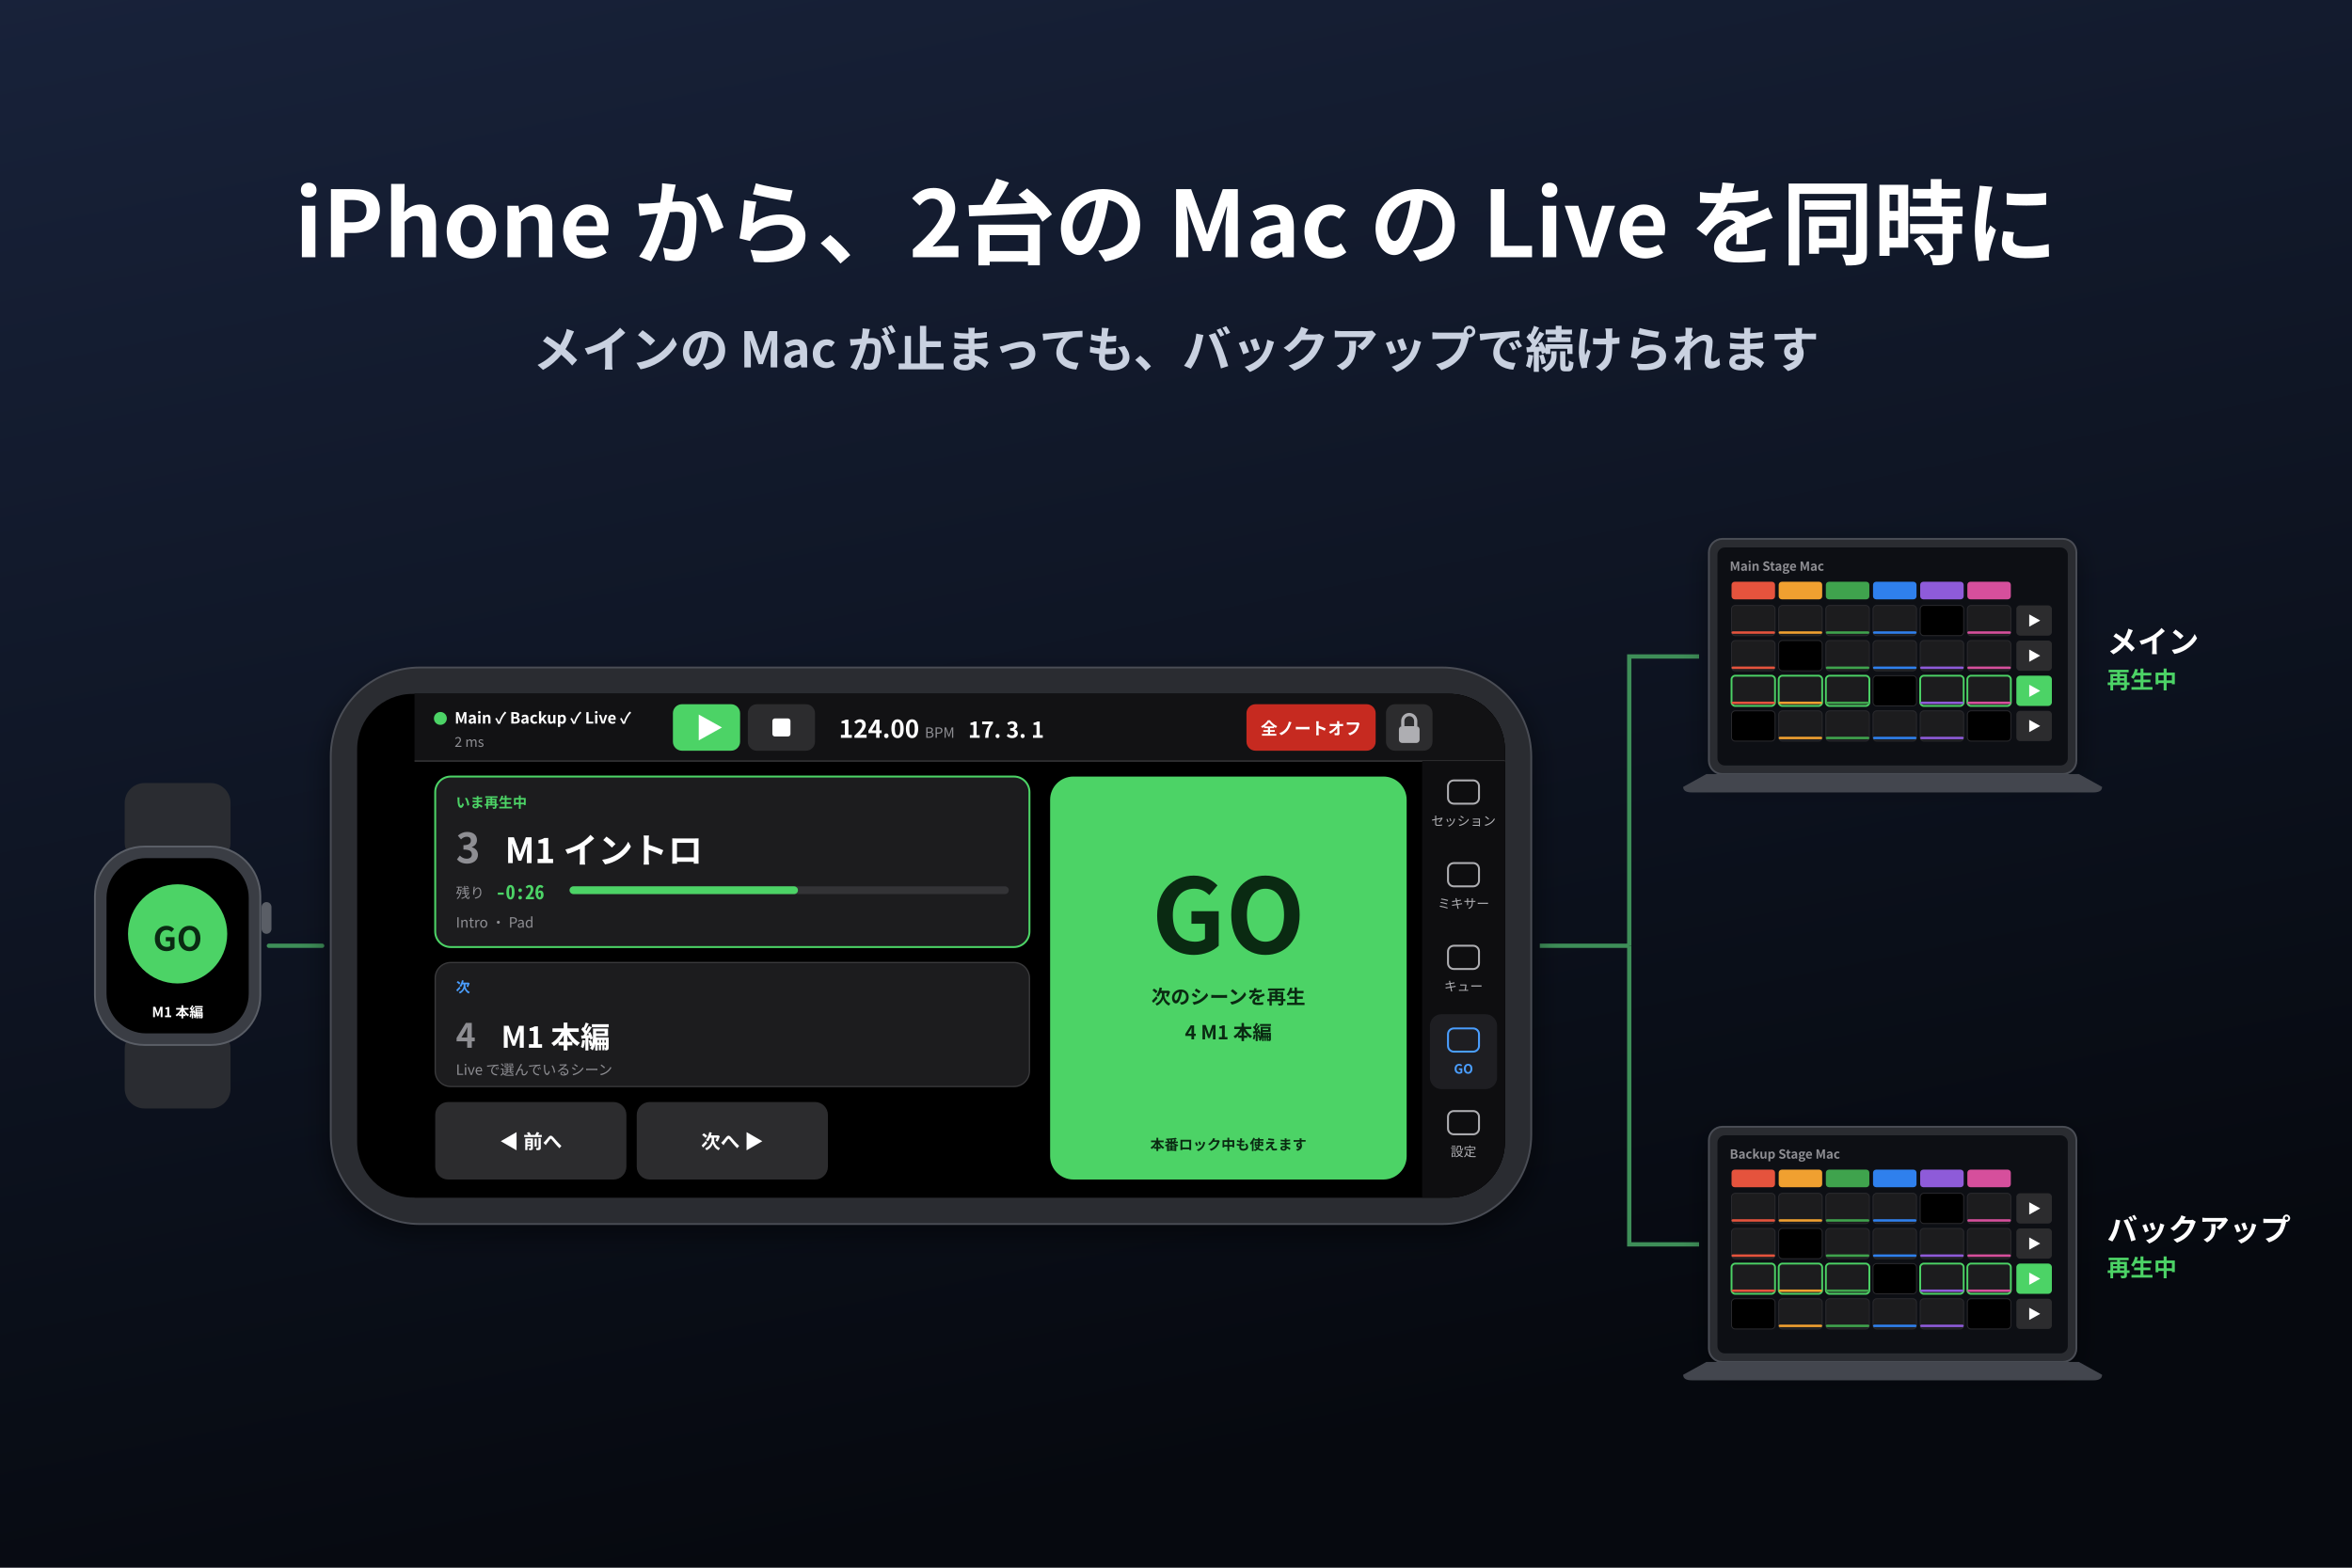
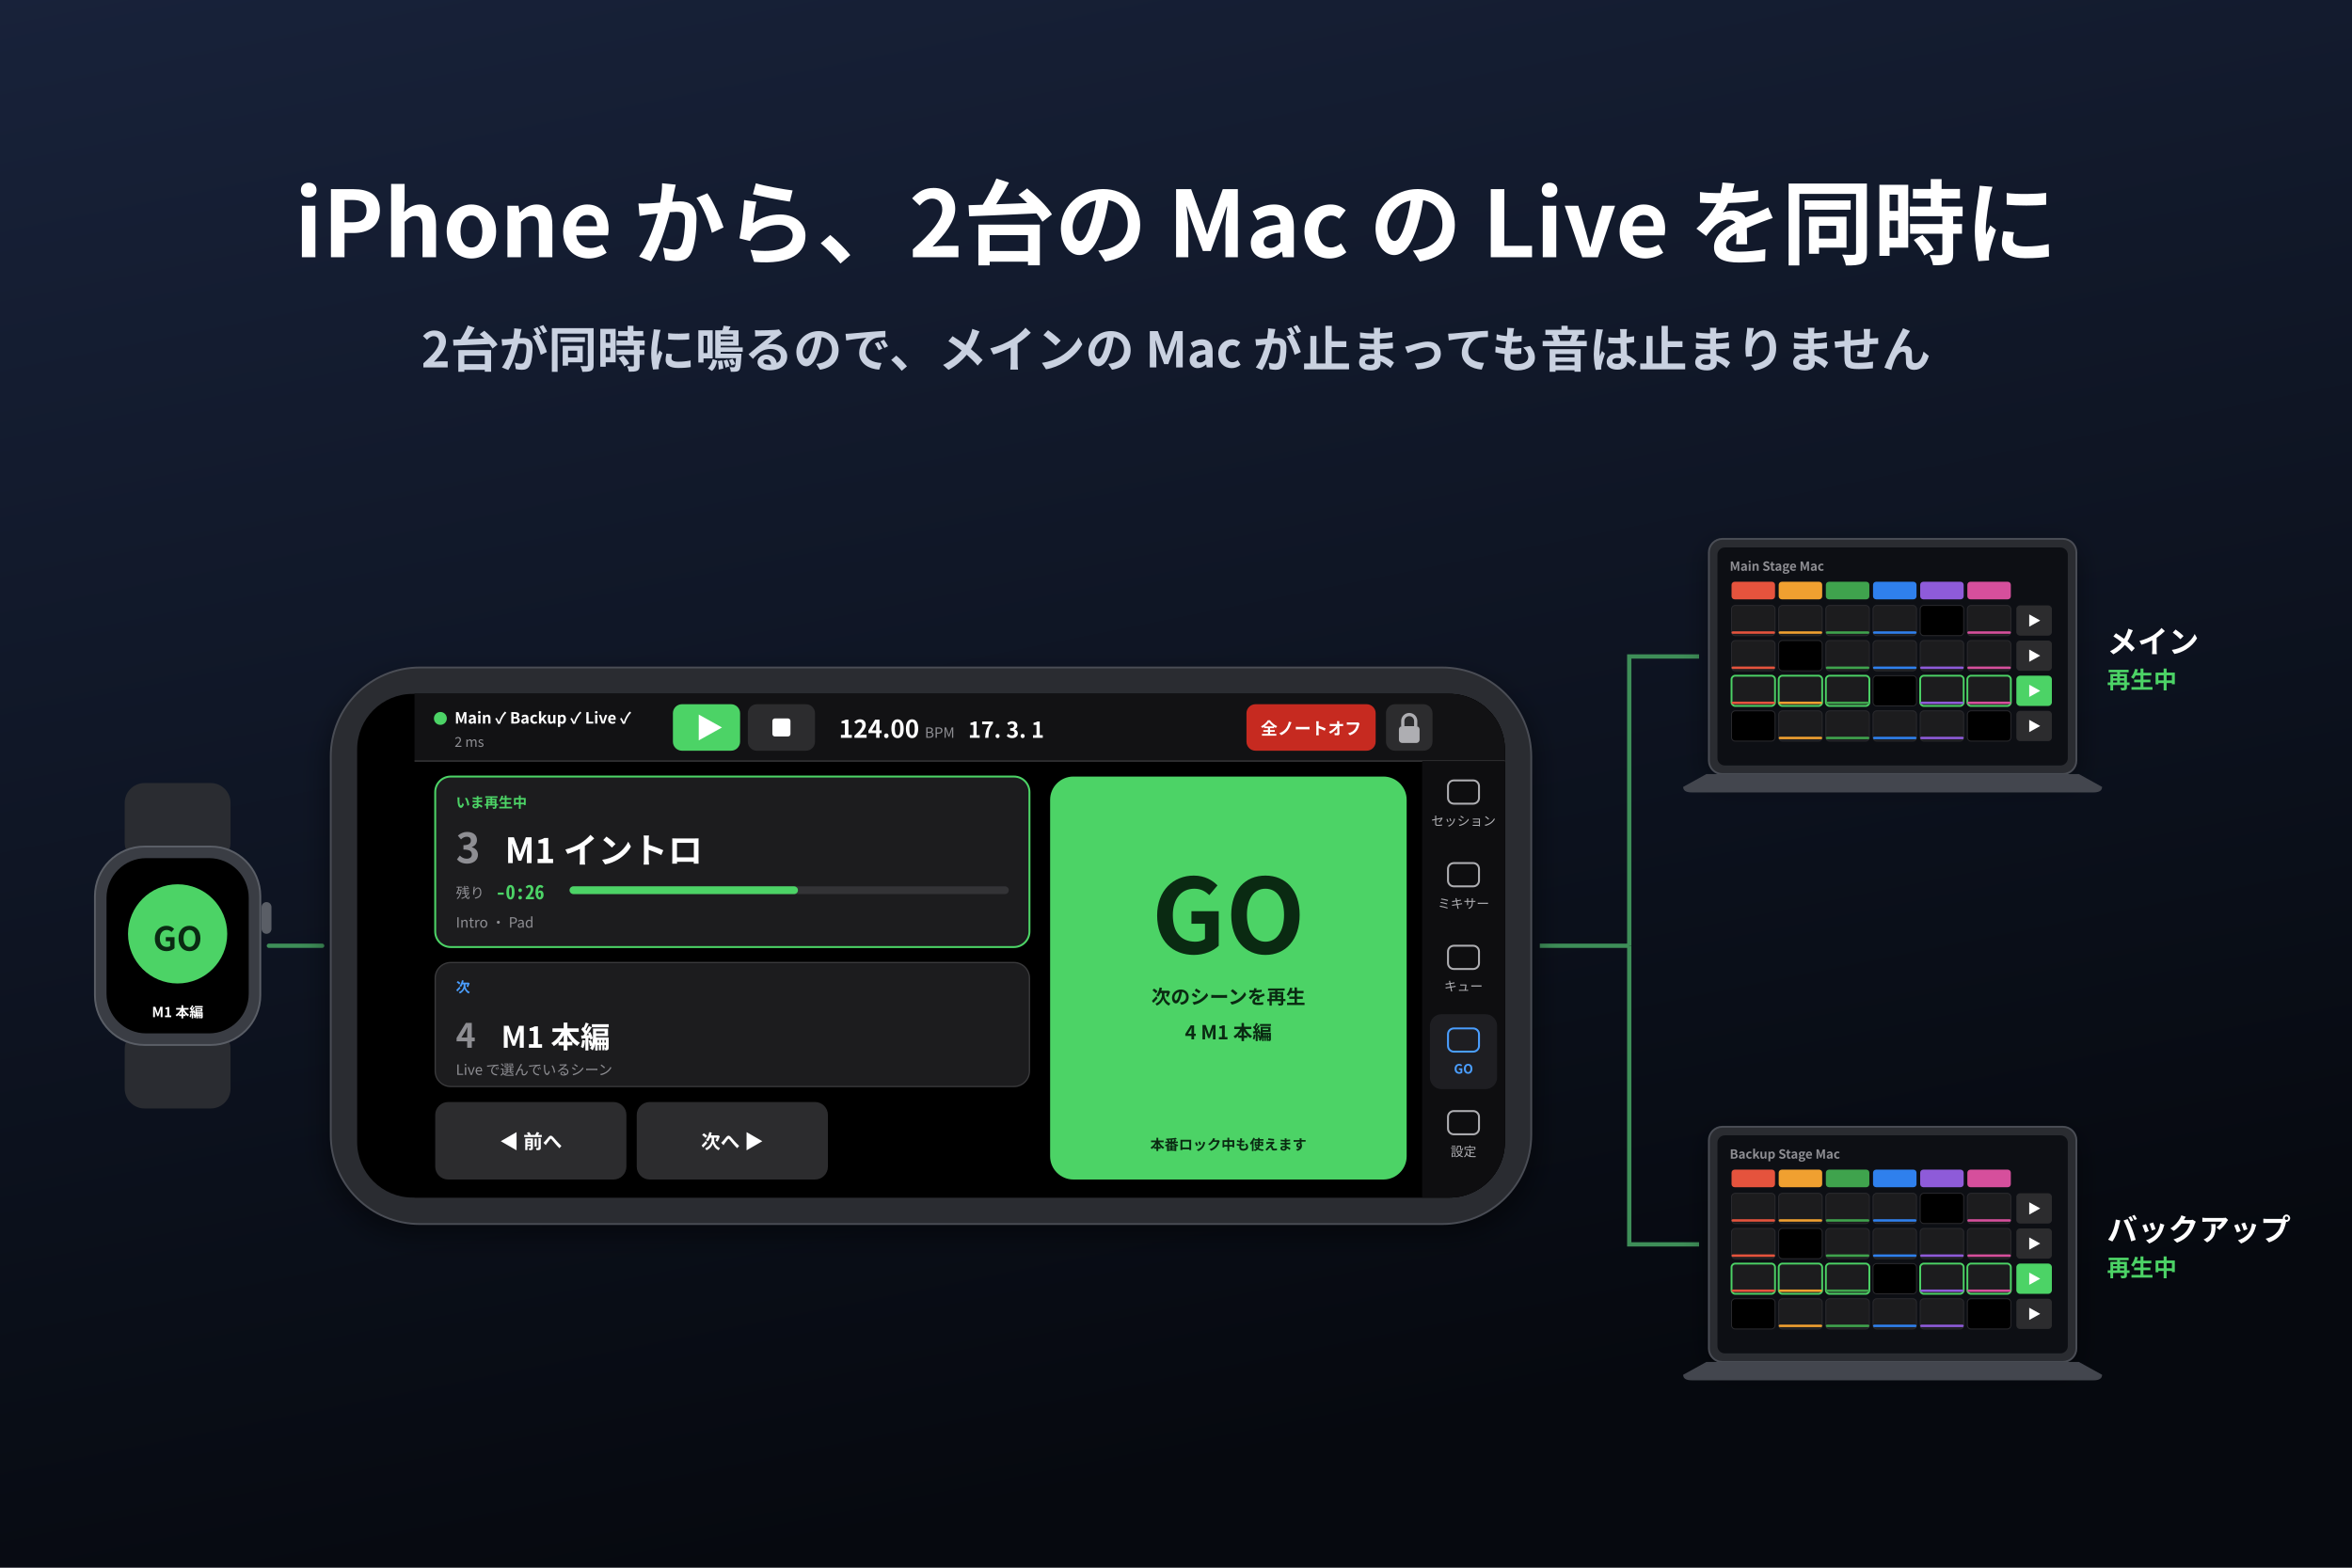
<svg xmlns="http://www.w3.org/2000/svg" width="3840" height="2560" viewBox="0 0 3840 2560">
  <defs>
    <linearGradient id="bg" x1="0" y1="0" x2="0.3" y2="1">
      <stop offset="0" stop-color="#18223A" />
      <stop offset="1" stop-color="#06090F" />
    </linearGradient>
    <filter id="soft" x="-10%" y="-10%" width="120%" height="140%">
      <feGaussianBlur stdDeviation="22" />
    </filter>
    <filter id="glow" x="-50%" y="-50%" width="200%" height="200%">
      <feGaussianBlur stdDeviation="9" />
    </filter>
  </defs>
  <rect x="0.0" y="0.0" width="3840.0" height="2560.0" rx="0.0" fill="url(#bg)" />
  <text x="1920.0" y="420.0" font-family="Noto Sans CJK JP" font-size="150" font-weight="800" fill="#FFFFFF" text-anchor="middle">iPhone から、2台の Mac の Live を同時に</text>
-   <text x="1920.0" y="600.0" font-family="Noto Sans CJK JP" font-size="80" font-weight="700" fill="#C9D1E0" text-anchor="middle">メインの Mac が止まっても、バックアップで続けられます</text>
+   <text x="1920.0" y="600.0" font-family="Noto Sans CJK JP" font-size="80" font-weight="700" fill="#C9D1E0" text-anchor="middle">2台が同時に鳴るので、メインの Mac が止まっても音は止まりません</text>
  <line x1="439.0" y1="1544.4" x2="526.0" y2="1544.4" stroke="#3E8E58" stroke-width="7" stroke-linecap="round" />
  <path d="M2514.0 1544.4 H2660.0" stroke="#3E8E58" stroke-width="7" fill="none" />
  <path d="M2660.0 1544.4 V1072.0 H2774.0" stroke="#3E8E58" stroke-width="7" fill="none" />
  <path d="M2660.0 1544.4 V2032.0 H2774.0" stroke="#3E8E58" stroke-width="7" fill="none" />
  <rect x="203.6" y="1278.7" width="172.8" height="129.6" rx="32.4" fill="#2A2C31" />
  <rect x="203.6" y="1680.5" width="172.8" height="129.6" rx="32.4" fill="#2A2C31" />
  <rect x="155.0" y="1382.4" width="270.0" height="324.0" rx="81.0" fill="#3A3D44" stroke="#5A5E66" stroke-width="3" />
  <rect x="173.9" y="1401.3" width="232.2" height="286.2" rx="64.8" fill="#000000" />
  <rect x="427.0" y="1473.1" width="16.2" height="51.8" rx="8.1" fill="#5A5E66" />
  <circle cx="290.0" cy="1525.0" r="81.0" fill="#4CD366" />
  <text x="290.0" y="1552.5" font-family="Noto Sans CJK JP" font-size="54.0" font-weight="800" fill="#0A2A12" text-anchor="middle">GO</text>
  <text x="290.0" y="1661.0" font-family="Noto Sans CJK JP" font-size="22.95" font-weight="700" fill="#FFFFFF" text-anchor="middle">M1 本編</text>
  <rect x="534.0" y="1108.0" width="1972.0" height="908.8" rx="145.4" fill="#000000" opacity="0.45" filter="url(#soft)" />
  <rect x="540.0" y="1090.0" width="1960.0" height="908.8" rx="145.4" fill="#2A2C31" stroke="#4A4D55" stroke-width="3" />
  <clipPath id="scr">
    <rect x="583.1" y="1133.1" width="1873.8" height="822.5" rx="90.5" />
  </clipPath>
  <g clip-path="url(#scr)">
    <rect x="583.1" y="1133.1" width="1873.8" height="822.5" rx="0.0" fill="#000000" />
    <g transform="translate(676.8 1133.1) scale(1.05455)">
      <rect x="0.0" y="0.0" width="1688.0" height="780.0" rx="0.0" fill="#000000" />
      <rect x="0.0" y="0.0" width="1688.0" height="104.0" rx="0.0" fill="#121214" />
      <line x1="0" y1="104" x2="1688" y2="104" stroke="#3A3A3C" stroke-width="2" />
      <circle cx="40" cy="38" r="10" fill="#4CD366" />
      <text x="62.0" y="46.0" font-family="Noto Sans CJK JP" font-size="24" font-weight="700" fill="#FFFFFF" text-anchor="start">Main ✓ Backup ✓ Live ✓</text>
      <text x="62.0" y="82.0" font-family="Noto Sans CJK JP" font-size="21" font-weight="400" fill="#8E8E93" text-anchor="start">2 ms</text>
      <rect x="400.0" y="16.0" width="104.0" height="72.0" rx="14.0" fill="#4CD366" />
      <path d="M440 32 L476 52 L440 72 Z" fill="#FFFFFF" />
      <rect x="516.0" y="16.0" width="104.0" height="72.0" rx="14.0" fill="#2C2C2E" />
      <rect x="554.0" y="38.0" width="28.0" height="28.0" rx="4.0" fill="#FFFFFF" />
      <text x="657.0" y="68.0" font-family="Noto Sans CJK JP" font-size="38" font-weight="700" fill="#FFFFFF" text-anchor="start">124.00</text>
      <text x="790.0" y="68.0" font-family="Noto Sans CJK JP" font-size="22" font-weight="400" fill="#8E8E93" text-anchor="start">BPM</text>
      <text x="857.0" y="68.0" font-family="Noto Sans CJK JP" font-size="34" font-weight="700" fill="#FFFFFF" text-anchor="start">17. 3. 1</text>
      <rect x="1288.0" y="16.0" width="200.0" height="72.0" rx="14.0" fill="#C62A20" />
      <text x="1388.0" y="63.0" font-family="Noto Sans CJK JP" font-size="26" font-weight="700" fill="#FFFFFF" text-anchor="middle">全ノートオフ</text>
      <rect x="1504.0" y="16.0" width="72.0" height="72.0" rx="14.0" fill="#2C2C2E" />
      <rect x="1524.0" y="50.0" width="32.0" height="26.0" rx="5.0" fill="#AEAEB2" />
      <path d="M1530 50 v-8 a10 10 0 0 1 20 0 v8" fill="none" stroke="#AEAEB2" stroke-width="5" />
      <rect x="1560.0" y="104.0" width="128.0" height="676.0" rx="0.0" fill="#0E0E10" />
      <rect x="1600.0" y="134.0" width="48.0" height="36.0" rx="9.0" fill="none" stroke="#AEAEB2" stroke-width="3" />
      <text x="1624.0" y="204.0" font-family="Noto Sans CJK JP" font-size="20" font-weight="400" fill="#AEAEB2" text-anchor="middle">セッション</text>
      <rect x="1600.0" y="262.0" width="48.0" height="36.0" rx="9.0" fill="none" stroke="#AEAEB2" stroke-width="3" />
      <text x="1624.0" y="332.0" font-family="Noto Sans CJK JP" font-size="20" font-weight="400" fill="#AEAEB2" text-anchor="middle">ミキサー</text>
      <rect x="1600.0" y="390.0" width="48.0" height="36.0" rx="9.0" fill="none" stroke="#AEAEB2" stroke-width="3" />
      <text x="1624.0" y="460.0" font-family="Noto Sans CJK JP" font-size="20" font-weight="400" fill="#AEAEB2" text-anchor="middle">キュー</text>
      <rect x="1572.0" y="496.0" width="104.0" height="116.0" rx="18.0" fill="#1E1E22" />
      <rect x="1600.0" y="518.0" width="48.0" height="36.0" rx="9.0" fill="none" stroke="#4A9EFF" stroke-width="3" />
      <text x="1624.0" y="588.0" font-family="Noto Sans CJK JP" font-size="20" font-weight="700" fill="#4A9EFF" text-anchor="middle">GO</text>
      <rect x="1600.0" y="646.0" width="48.0" height="36.0" rx="9.0" fill="none" stroke="#AEAEB2" stroke-width="3" />
      <text x="1624.0" y="716.0" font-family="Noto Sans CJK JP" font-size="20" font-weight="400" fill="#AEAEB2" text-anchor="middle">設定</text>
      <rect x="32.0" y="128.0" width="920.0" height="264.0" rx="24.0" fill="#1C1C1E" stroke="#4CD366" stroke-width="3" />
      <text x="64.0" y="176.0" font-family="Noto Sans CJK JP" font-size="22" font-weight="700" fill="#4CD366" text-anchor="start">いま再生中</text>
      <text x="64.0" y="262.0" font-family="Noto Sans CJK JP" font-size="64" font-weight="700" fill="#8E8E93" text-anchor="start">3</text>
      <text x="140.0" y="262.0" font-family="Noto Sans CJK JP" font-size="54" font-weight="700" fill="#FFFFFF" text-anchor="start">M1 イントロ</text>
      <text x="64.0" y="316.0" font-family="Noto Sans CJK JP" font-size="22" font-weight="400" fill="#8E8E93" text-anchor="start">残り</text>
      <text x="126.0" y="318.0" font-family="Noto Sans Mono CJK JP" font-size="30" font-weight="700" fill="#4CD366" text-anchor="start">-0:26</text>
      <rect x="240.0" y="298.0" width="680.0" height="12.0" rx="6.0" fill="#333336" />
      <rect x="240.0" y="298.0" width="353.6" height="12.0" rx="6.0" fill="#4CD366" />
      <text x="64.0" y="362.0" font-family="Noto Sans CJK JP" font-size="22" font-weight="400" fill="#8E8E93" text-anchor="start">Intro ・ Pad</text>
      <rect x="32.0" y="416.0" width="920.0" height="192.0" rx="24.0" fill="#1C1C1E" stroke="#3A3A3C" stroke-width="2" />
      <text x="64.0" y="462.0" font-family="Noto Sans CJK JP" font-size="22" font-weight="700" fill="#4A9EFF" text-anchor="start">次</text>
      <text x="64.0" y="548.0" font-family="Noto Sans CJK JP" font-size="52" font-weight="700" fill="#8E8E93" text-anchor="start">4</text>
      <text x="134.0" y="548.0" font-family="Noto Sans CJK JP" font-size="46" font-weight="700" fill="#FFFFFF" text-anchor="start">M1 本編</text>
      <text x="64.0" y="590.0" font-family="Noto Sans CJK JP" font-size="22" font-weight="400" fill="#8E8E93" text-anchor="start">Live で選んでいるシーン</text>
      <rect x="32.0" y="632.0" width="296.0" height="120.0" rx="20.0" fill="#2C2C2E" />
      <text x="180.0" y="704.0" font-family="Noto Sans CJK JP" font-size="30" font-weight="700" fill="#FFFFFF" text-anchor="middle">◀ 前へ</text>
      <rect x="344.0" y="632.0" width="296.0" height="120.0" rx="20.0" fill="#2C2C2E" />
      <text x="492.0" y="704.0" font-family="Noto Sans CJK JP" font-size="30" font-weight="700" fill="#FFFFFF" text-anchor="middle">次へ ▶</text>
      <rect x="984.0" y="128.0" width="552.0" height="624.0" rx="36.0" fill="#4CD366" />
      <text x="1260.0" y="402.0" font-family="Noto Sans CJK JP" font-size="160" font-weight="800" fill="#0A2A12" text-anchor="middle">GO</text>
      <text x="1260.0" y="480.0" font-family="Noto Sans CJK JP" font-size="30" font-weight="700" fill="#0A2A12" text-anchor="middle">次のシーンを再生</text>
      <text x="1260.0" y="535.0" font-family="Noto Sans CJK JP" font-size="30" font-weight="700" fill="#0A2A12" text-anchor="middle">4 M1 本編</text>
      <text x="1260.0" y="706.0" font-family="Noto Sans CJK JP" font-size="22" font-weight="700" fill="#0A2A12" text-anchor="middle">本番ロック中も使えます</text>
    </g>
  </g>
  <rect x="603.7" y="1453.9" width="39.3" height="181.0" rx="19.7" fill="#000000" />
  <rect x="2790.0" y="894.0" width="600.0" height="384.0" rx="22" fill="#000" opacity="0.45" filter="url(#soft)" />
  <rect x="2790.0" y="880.0" width="600.0" height="384.0" rx="22.0" fill="#2A2C31" stroke="#4A4D55" stroke-width="3" />
  <rect x="2804.0" y="894.0" width="572.0" height="356.0" rx="12.0" fill="#0D0F14" />
  <path d="M2786.0 1264.0 H3394.0 L3432.0 1285.0 Q3432.0 1294.0 3418.0 1294.0 H2762.0 Q2748.0 1294.0 2748.0 1285.0 Z" fill="#43464E" />
  <text x="2824.0" y="932.0" font-family="Noto Sans CJK JP" font-size="20.4" font-weight="700" fill="#8E8E93" text-anchor="start">Main Stage Mac</text>
  <rect x="2827.0" y="950.0" width="71.0" height="28.7" rx="5.0" fill="#E5533D" />
  <rect x="2904.0" y="950.0" width="71.0" height="28.7" rx="5.0" fill="#F0A030" />
  <rect x="2981.0" y="950.0" width="71.0" height="28.7" rx="5.0" fill="#3FA34D" />
  <rect x="3058.0" y="950.0" width="71.0" height="28.7" rx="5.0" fill="#2F80ED" />
  <rect x="3135.0" y="950.0" width="71.0" height="28.7" rx="5.0" fill="#8E5BD9" />
  <rect x="3212.0" y="950.0" width="71.0" height="28.7" rx="5.0" fill="#D64F9C" />
  <rect x="2827.0" y="988.6" width="71.0" height="49.4" rx="6.0" fill="#1C1C1E" stroke="#2A2A2E" stroke-width="1.5" />
  <rect x="2827.0" y="1031.0" width="71.0" height="4.0" rx="2.0" fill="#E5533D" />
  <rect x="2904.0" y="988.6" width="71.0" height="49.4" rx="6.0" fill="#1C1C1E" stroke="#2A2A2E" stroke-width="1.5" />
  <rect x="2904.0" y="1031.0" width="71.0" height="4.0" rx="2.0" fill="#F0A030" />
  <rect x="2981.0" y="988.6" width="71.0" height="49.4" rx="6.0" fill="#1C1C1E" stroke="#2A2A2E" stroke-width="1.5" />
  <rect x="2981.0" y="1031.0" width="71.0" height="4.0" rx="2.0" fill="#3FA34D" />
  <rect x="3058.0" y="988.6" width="71.0" height="49.4" rx="6.0" fill="#1C1C1E" stroke="#2A2A2E" stroke-width="1.5" />
  <rect x="3058.0" y="1031.0" width="71.0" height="4.0" rx="2.0" fill="#2F80ED" />
  <rect x="3135.0" y="988.6" width="71.0" height="49.4" rx="6.0" fill="#000" stroke="#2A2A2E" stroke-width="1.5" />
  <rect x="3212.0" y="988.6" width="71.0" height="49.4" rx="6.0" fill="#1C1C1E" stroke="#2A2A2E" stroke-width="1.5" />
  <rect x="3212.0" y="1031.0" width="71.0" height="4.0" rx="2.0" fill="#D64F9C" />
  <rect x="3292.0" y="988.6" width="58.0" height="49.4" rx="6.0" fill="#2C2C2E" />
  <path d="M3313.0 1003.3 L3331.0 1013.3 L3313.0 1023.3 Z" fill="#FFFFFF" />
  <rect x="2827.0" y="1046.0" width="71.0" height="49.4" rx="6.0" fill="#1C1C1E" stroke="#2A2A2E" stroke-width="1.5" />
  <rect x="2827.0" y="1088.4" width="71.0" height="4.0" rx="2.0" fill="#E5533D" />
  <rect x="2904.0" y="1046.0" width="71.0" height="49.4" rx="6.0" fill="#000" stroke="#2A2A2E" stroke-width="1.5" />
  <rect x="2981.0" y="1046.0" width="71.0" height="49.4" rx="6.0" fill="#1C1C1E" stroke="#2A2A2E" stroke-width="1.5" />
  <rect x="2981.0" y="1088.4" width="71.0" height="4.0" rx="2.0" fill="#3FA34D" />
  <rect x="3058.0" y="1046.0" width="71.0" height="49.4" rx="6.0" fill="#1C1C1E" stroke="#2A2A2E" stroke-width="1.5" />
  <rect x="3058.0" y="1088.4" width="71.0" height="4.0" rx="2.0" fill="#2F80ED" />
  <rect x="3135.0" y="1046.0" width="71.0" height="49.4" rx="6.0" fill="#1C1C1E" stroke="#2A2A2E" stroke-width="1.5" />
  <rect x="3135.0" y="1088.4" width="71.0" height="4.0" rx="2.0" fill="#8E5BD9" />
  <rect x="3212.0" y="1046.0" width="71.0" height="49.4" rx="6.0" fill="#1C1C1E" stroke="#2A2A2E" stroke-width="1.5" />
  <rect x="3212.0" y="1088.4" width="71.0" height="4.0" rx="2.0" fill="#D64F9C" />
  <rect x="3292.0" y="1046.0" width="58.0" height="49.4" rx="6.0" fill="#2C2C2E" />
  <path d="M3313.0 1060.7 L3331.0 1070.7 L3313.0 1080.7 Z" fill="#FFFFFF" />
  <rect x="2827.0" y="1103.4" width="71.0" height="49.4" rx="6.0" fill="#1C1C1E" stroke="#4CD366" stroke-width="3" />
  <rect x="2827.0" y="1145.8" width="71.0" height="4.0" rx="2.0" fill="#E5533D" />
  <rect x="2904.0" y="1103.4" width="71.0" height="49.4" rx="6.0" fill="#1C1C1E" stroke="#4CD366" stroke-width="3" />
  <rect x="2904.0" y="1145.8" width="71.0" height="4.0" rx="2.0" fill="#F0A030" />
  <rect x="2981.0" y="1103.4" width="71.0" height="49.4" rx="6.0" fill="#1C1C1E" stroke="#4CD366" stroke-width="3" />
  <rect x="2981.0" y="1145.8" width="71.0" height="4.0" rx="2.0" fill="#3FA34D" />
  <rect x="3058.0" y="1103.4" width="71.0" height="49.4" rx="6.0" fill="#000" stroke="#2A2A2E" stroke-width="1.5" />
  <rect x="3135.0" y="1103.4" width="71.0" height="49.4" rx="6.0" fill="#1C1C1E" stroke="#4CD366" stroke-width="3" />
  <rect x="3135.0" y="1145.8" width="71.0" height="4.0" rx="2.0" fill="#8E5BD9" />
  <rect x="3212.0" y="1103.4" width="71.0" height="49.4" rx="6.0" fill="#1C1C1E" stroke="#4CD366" stroke-width="3" />
  <rect x="3212.0" y="1145.8" width="71.0" height="4.0" rx="2.0" fill="#D64F9C" />
  <rect x="3292.0" y="1103.4" width="58.0" height="49.4" rx="6.0" fill="#4CD366" />
  <path d="M3313.0 1118.1 L3331.0 1128.1 L3313.0 1138.1 Z" fill="#FFFFFF" />
  <rect x="2827.0" y="1160.8" width="71.0" height="49.4" rx="6.0" fill="#000" stroke="#2A2A2E" stroke-width="1.5" />
  <rect x="2904.0" y="1160.8" width="71.0" height="49.4" rx="6.0" fill="#1C1C1E" stroke="#2A2A2E" stroke-width="1.5" />
  <rect x="2904.0" y="1203.1" width="71.0" height="4.0" rx="2.0" fill="#F0A030" />
  <rect x="2981.0" y="1160.8" width="71.0" height="49.4" rx="6.0" fill="#1C1C1E" stroke="#2A2A2E" stroke-width="1.5" />
  <rect x="2981.0" y="1203.1" width="71.0" height="4.0" rx="2.0" fill="#3FA34D" />
  <rect x="3058.0" y="1160.8" width="71.0" height="49.4" rx="6.0" fill="#1C1C1E" stroke="#2A2A2E" stroke-width="1.5" />
  <rect x="3058.0" y="1203.1" width="71.0" height="4.0" rx="2.0" fill="#2F80ED" />
  <rect x="3135.0" y="1160.8" width="71.0" height="49.4" rx="6.0" fill="#1C1C1E" stroke="#2A2A2E" stroke-width="1.5" />
  <rect x="3135.0" y="1203.1" width="71.0" height="4.0" rx="2.0" fill="#8E5BD9" />
  <rect x="3212.0" y="1160.8" width="71.0" height="49.4" rx="6.0" fill="#000" stroke="#2A2A2E" stroke-width="1.5" />
  <rect x="3292.0" y="1160.8" width="58.0" height="49.4" rx="6.0" fill="#2C2C2E" />
  <path d="M3313.0 1175.5 L3331.0 1185.5 L3313.0 1195.5 Z" fill="#FFFFFF" />
  <rect x="2790.0" y="1854.0" width="600.0" height="384.0" rx="22" fill="#000" opacity="0.45" filter="url(#soft)" />
  <rect x="2790.0" y="1840.0" width="600.0" height="384.0" rx="22.0" fill="#2A2C31" stroke="#4A4D55" stroke-width="3" />
  <rect x="2804.0" y="1854.0" width="572.0" height="356.0" rx="12.0" fill="#0D0F14" />
  <path d="M2786.0 2224.0 H3394.0 L3432.0 2245.0 Q3432.0 2254.0 3418.0 2254.0 H2762.0 Q2748.0 2254.0 2748.0 2245.0 Z" fill="#43464E" />
  <text x="2824.0" y="1892.0" font-family="Noto Sans CJK JP" font-size="20.4" font-weight="700" fill="#8E8E93" text-anchor="start">Backup Stage Mac</text>
  <rect x="2827.0" y="1910.0" width="71.0" height="28.7" rx="5.0" fill="#E5533D" />
  <rect x="2904.0" y="1910.0" width="71.0" height="28.7" rx="5.0" fill="#F0A030" />
  <rect x="2981.0" y="1910.0" width="71.0" height="28.7" rx="5.0" fill="#3FA34D" />
  <rect x="3058.0" y="1910.0" width="71.0" height="28.7" rx="5.0" fill="#2F80ED" />
  <rect x="3135.0" y="1910.0" width="71.0" height="28.7" rx="5.0" fill="#8E5BD9" />
  <rect x="3212.0" y="1910.0" width="71.0" height="28.7" rx="5.0" fill="#D64F9C" />
  <rect x="2827.0" y="1948.6" width="71.0" height="49.4" rx="6.0" fill="#1C1C1E" stroke="#2A2A2E" stroke-width="1.5" />
  <rect x="2827.0" y="1991.0" width="71.0" height="4.0" rx="2.0" fill="#E5533D" />
  <rect x="2904.0" y="1948.6" width="71.0" height="49.4" rx="6.0" fill="#1C1C1E" stroke="#2A2A2E" stroke-width="1.5" />
  <rect x="2904.0" y="1991.0" width="71.0" height="4.0" rx="2.0" fill="#F0A030" />
  <rect x="2981.0" y="1948.6" width="71.0" height="49.4" rx="6.0" fill="#1C1C1E" stroke="#2A2A2E" stroke-width="1.5" />
  <rect x="2981.0" y="1991.0" width="71.0" height="4.0" rx="2.0" fill="#3FA34D" />
  <rect x="3058.0" y="1948.6" width="71.0" height="49.4" rx="6.0" fill="#1C1C1E" stroke="#2A2A2E" stroke-width="1.5" />
  <rect x="3058.0" y="1991.0" width="71.0" height="4.0" rx="2.0" fill="#2F80ED" />
  <rect x="3135.0" y="1948.6" width="71.0" height="49.4" rx="6.0" fill="#000" stroke="#2A2A2E" stroke-width="1.5" />
  <rect x="3212.0" y="1948.6" width="71.0" height="49.4" rx="6.0" fill="#1C1C1E" stroke="#2A2A2E" stroke-width="1.5" />
  <rect x="3212.0" y="1991.0" width="71.0" height="4.0" rx="2.0" fill="#D64F9C" />
  <rect x="3292.0" y="1948.6" width="58.0" height="49.4" rx="6.0" fill="#2C2C2E" />
  <path d="M3313.0 1963.3 L3331.0 1973.3 L3313.0 1983.3 Z" fill="#FFFFFF" />
  <rect x="2827.0" y="2006.0" width="71.0" height="49.4" rx="6.0" fill="#1C1C1E" stroke="#2A2A2E" stroke-width="1.5" />
  <rect x="2827.0" y="2048.4" width="71.0" height="4.0" rx="2.0" fill="#E5533D" />
  <rect x="2904.0" y="2006.0" width="71.0" height="49.4" rx="6.0" fill="#000" stroke="#2A2A2E" stroke-width="1.5" />
  <rect x="2981.0" y="2006.0" width="71.0" height="49.4" rx="6.0" fill="#1C1C1E" stroke="#2A2A2E" stroke-width="1.5" />
  <rect x="2981.0" y="2048.4" width="71.0" height="4.0" rx="2.0" fill="#3FA34D" />
  <rect x="3058.0" y="2006.0" width="71.0" height="49.4" rx="6.0" fill="#1C1C1E" stroke="#2A2A2E" stroke-width="1.5" />
  <rect x="3058.0" y="2048.4" width="71.0" height="4.0" rx="2.0" fill="#2F80ED" />
  <rect x="3135.0" y="2006.0" width="71.0" height="49.4" rx="6.0" fill="#1C1C1E" stroke="#2A2A2E" stroke-width="1.5" />
  <rect x="3135.0" y="2048.4" width="71.0" height="4.0" rx="2.0" fill="#8E5BD9" />
  <rect x="3212.0" y="2006.0" width="71.0" height="49.4" rx="6.0" fill="#1C1C1E" stroke="#2A2A2E" stroke-width="1.5" />
  <rect x="3212.0" y="2048.4" width="71.0" height="4.0" rx="2.0" fill="#D64F9C" />
  <rect x="3292.0" y="2006.0" width="58.0" height="49.4" rx="6.0" fill="#2C2C2E" />
  <path d="M3313.0 2020.7 L3331.0 2030.7 L3313.0 2040.7 Z" fill="#FFFFFF" />
  <rect x="2827.0" y="2063.4" width="71.0" height="49.4" rx="6.0" fill="#1C1C1E" stroke="#4CD366" stroke-width="3" />
  <rect x="2827.0" y="2105.8" width="71.0" height="4.0" rx="2.0" fill="#E5533D" />
  <rect x="2904.0" y="2063.4" width="71.0" height="49.4" rx="6.0" fill="#1C1C1E" stroke="#4CD366" stroke-width="3" />
  <rect x="2904.0" y="2105.8" width="71.0" height="4.0" rx="2.0" fill="#F0A030" />
  <rect x="2981.0" y="2063.4" width="71.0" height="49.4" rx="6.0" fill="#1C1C1E" stroke="#4CD366" stroke-width="3" />
  <rect x="2981.0" y="2105.8" width="71.0" height="4.0" rx="2.0" fill="#3FA34D" />
  <rect x="3058.0" y="2063.4" width="71.0" height="49.4" rx="6.0" fill="#000" stroke="#2A2A2E" stroke-width="1.5" />
  <rect x="3135.0" y="2063.4" width="71.0" height="49.4" rx="6.0" fill="#1C1C1E" stroke="#4CD366" stroke-width="3" />
  <rect x="3135.0" y="2105.8" width="71.0" height="4.0" rx="2.0" fill="#8E5BD9" />
  <rect x="3212.0" y="2063.4" width="71.0" height="49.4" rx="6.0" fill="#1C1C1E" stroke="#4CD366" stroke-width="3" />
  <rect x="3212.0" y="2105.8" width="71.0" height="4.0" rx="2.0" fill="#D64F9C" />
  <rect x="3292.0" y="2063.4" width="58.0" height="49.4" rx="6.0" fill="#4CD366" />
  <path d="M3313.0 2078.1 L3331.0 2088.1 L3313.0 2098.1 Z" fill="#FFFFFF" />
  <rect x="2827.0" y="2120.8" width="71.0" height="49.4" rx="6.0" fill="#000" stroke="#2A2A2E" stroke-width="1.5" />
  <rect x="2904.0" y="2120.8" width="71.0" height="49.4" rx="6.0" fill="#1C1C1E" stroke="#2A2A2E" stroke-width="1.5" />
  <rect x="2904.0" y="2163.1" width="71.0" height="4.0" rx="2.0" fill="#F0A030" />
  <rect x="2981.0" y="2120.8" width="71.0" height="49.4" rx="6.0" fill="#1C1C1E" stroke="#2A2A2E" stroke-width="1.5" />
  <rect x="2981.0" y="2163.1" width="71.0" height="4.0" rx="2.0" fill="#3FA34D" />
  <rect x="3058.0" y="2120.8" width="71.0" height="49.4" rx="6.0" fill="#1C1C1E" stroke="#2A2A2E" stroke-width="1.5" />
  <rect x="3058.0" y="2163.1" width="71.0" height="4.0" rx="2.0" fill="#2F80ED" />
  <rect x="3135.0" y="2120.8" width="71.0" height="49.4" rx="6.0" fill="#1C1C1E" stroke="#2A2A2E" stroke-width="1.5" />
  <rect x="3135.0" y="2163.1" width="71.0" height="4.0" rx="2.0" fill="#8E5BD9" />
  <rect x="3212.0" y="2120.8" width="71.0" height="49.4" rx="6.0" fill="#000" stroke="#2A2A2E" stroke-width="1.5" />
  <rect x="3292.0" y="2120.8" width="58.0" height="49.4" rx="6.0" fill="#2C2C2E" />
  <path d="M3313.0 2135.5 L3331.0 2145.5 L3313.0 2155.5 Z" fill="#FFFFFF" />
  <text x="3440.0" y="1066.0" font-family="Noto Sans CJK JP" font-size="50" font-weight="700" fill="#FFFFFF" text-anchor="start">メイン</text>
  <text x="3440.0" y="1124.0" font-family="Noto Sans CJK JP" font-size="38" font-weight="700" fill="#4CD366" text-anchor="start">再生中</text>
  <text x="3440.0" y="2026.0" font-family="Noto Sans CJK JP" font-size="50" font-weight="700" fill="#FFFFFF" text-anchor="start">バックアップ</text>
  <text x="3440.0" y="2084.0" font-family="Noto Sans CJK JP" font-size="38" font-weight="700" fill="#4CD366" text-anchor="start">再生中</text>
</svg>
